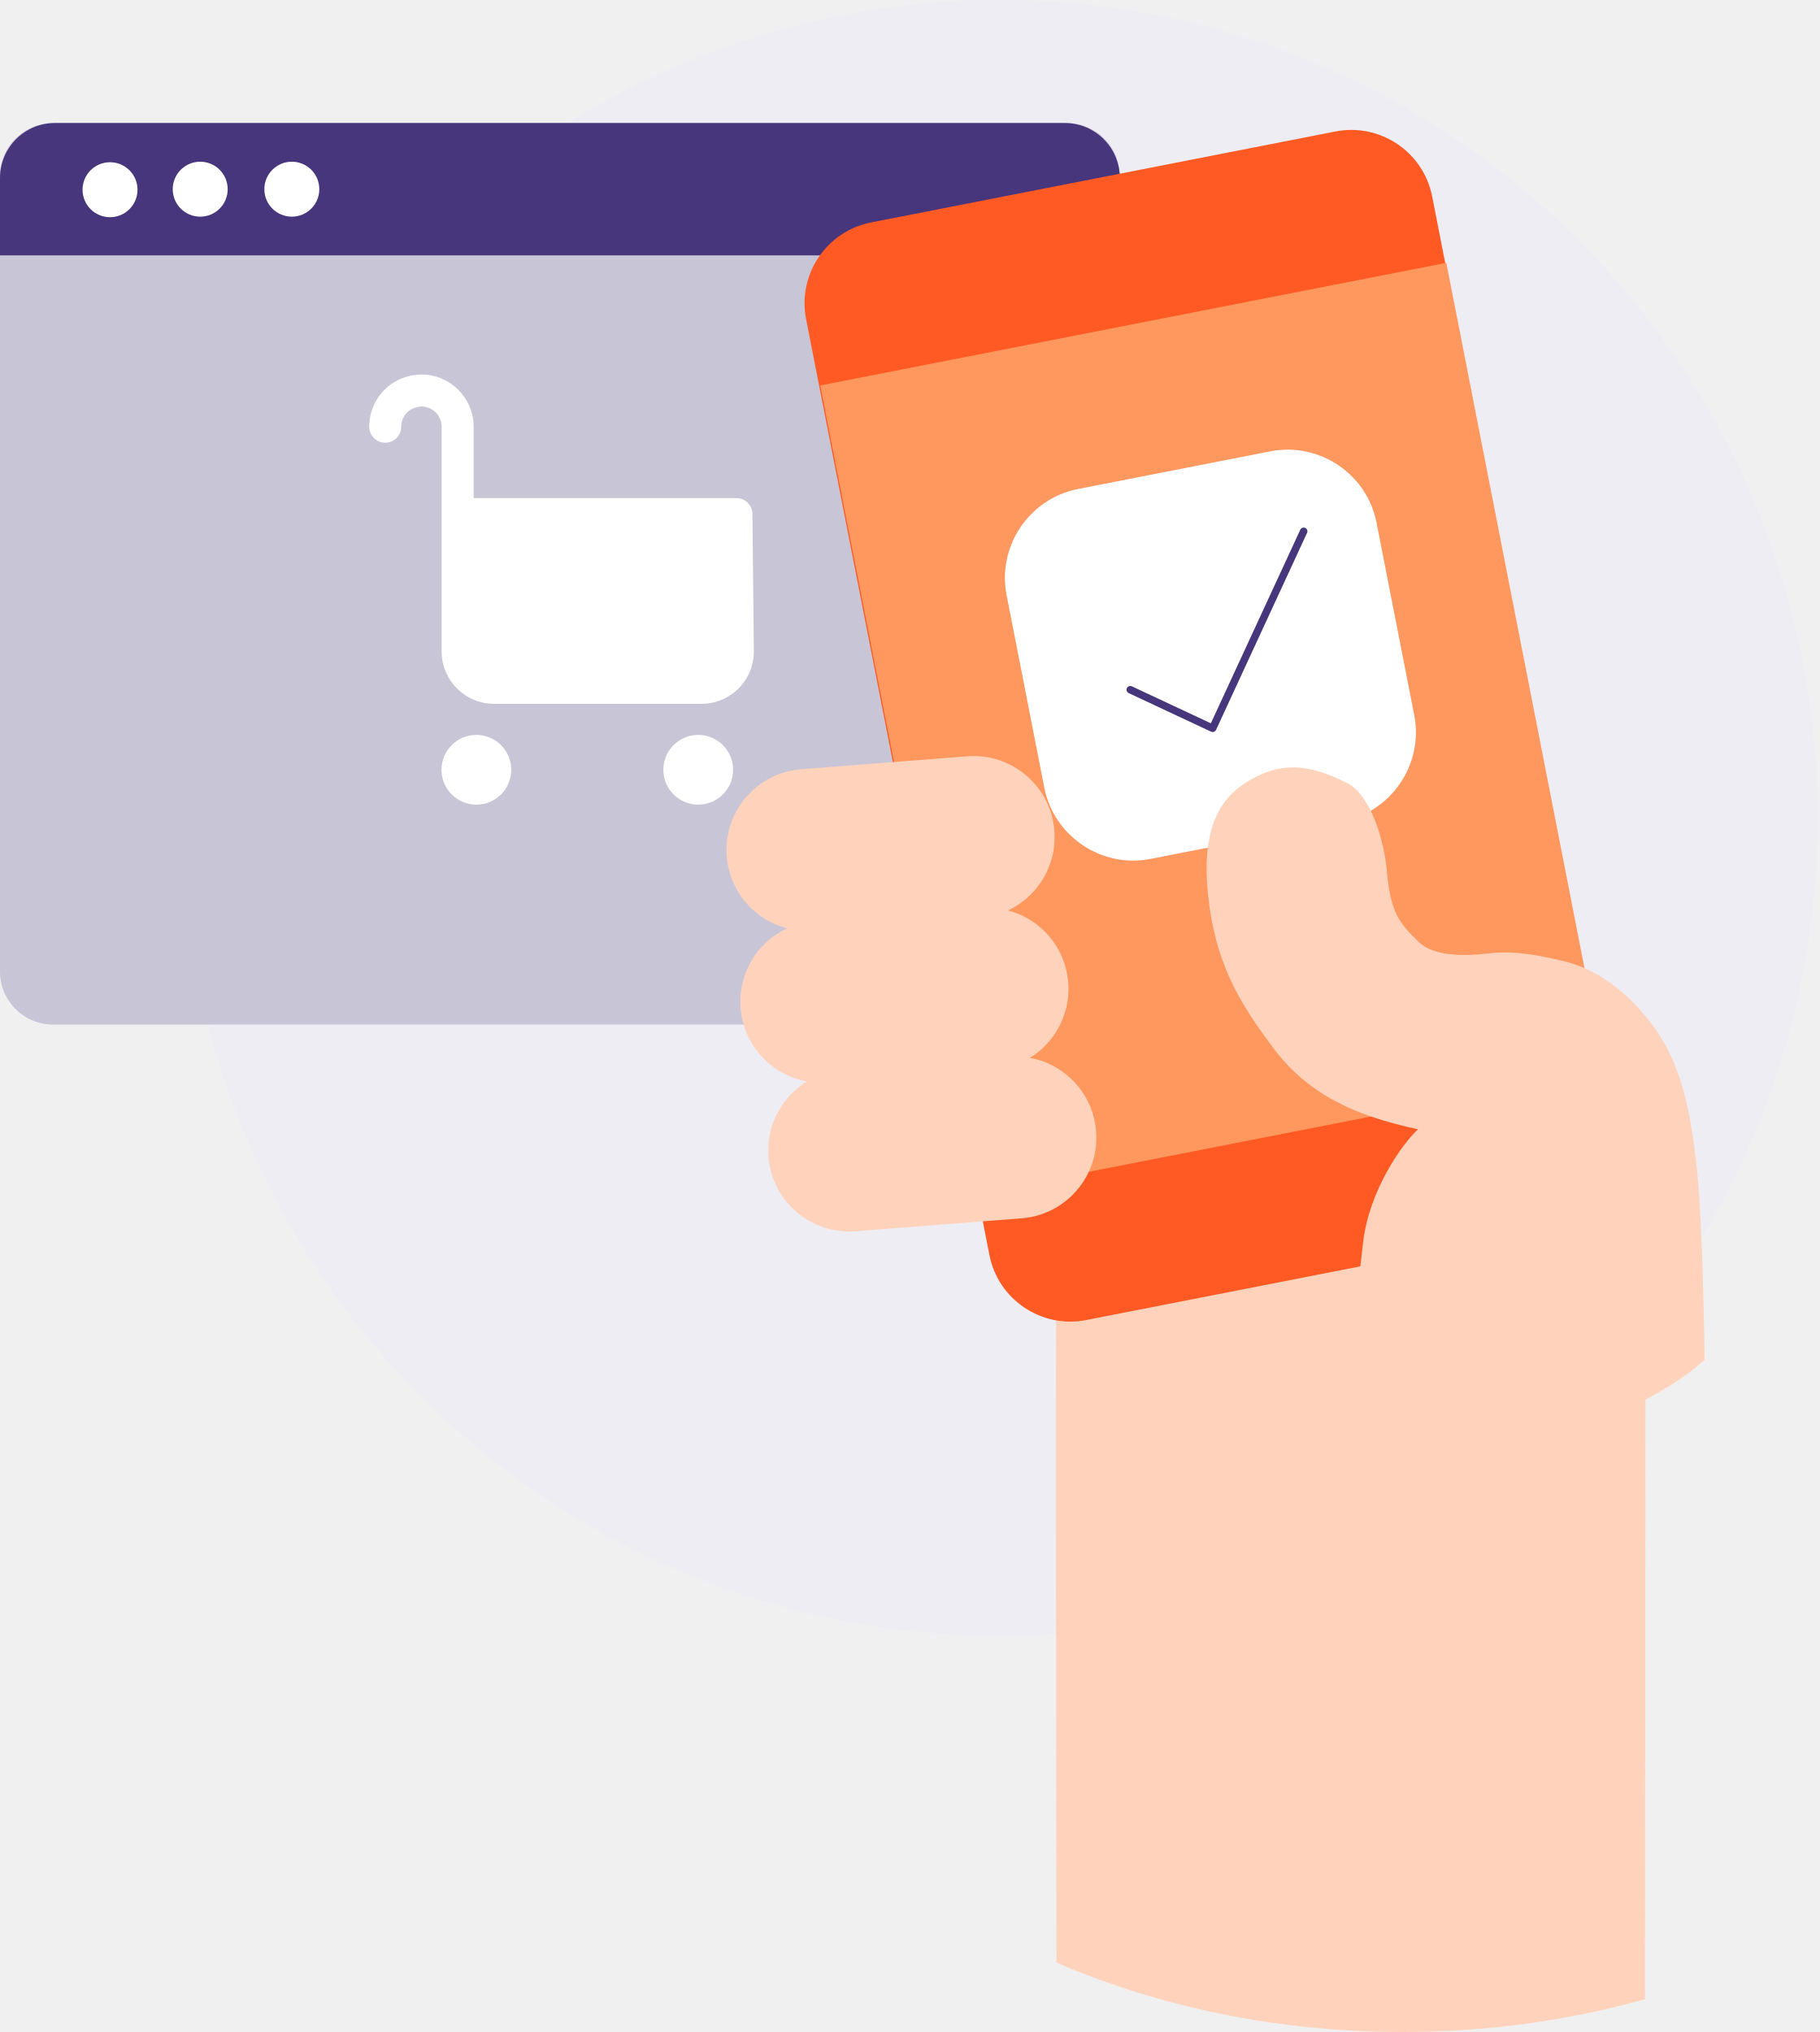
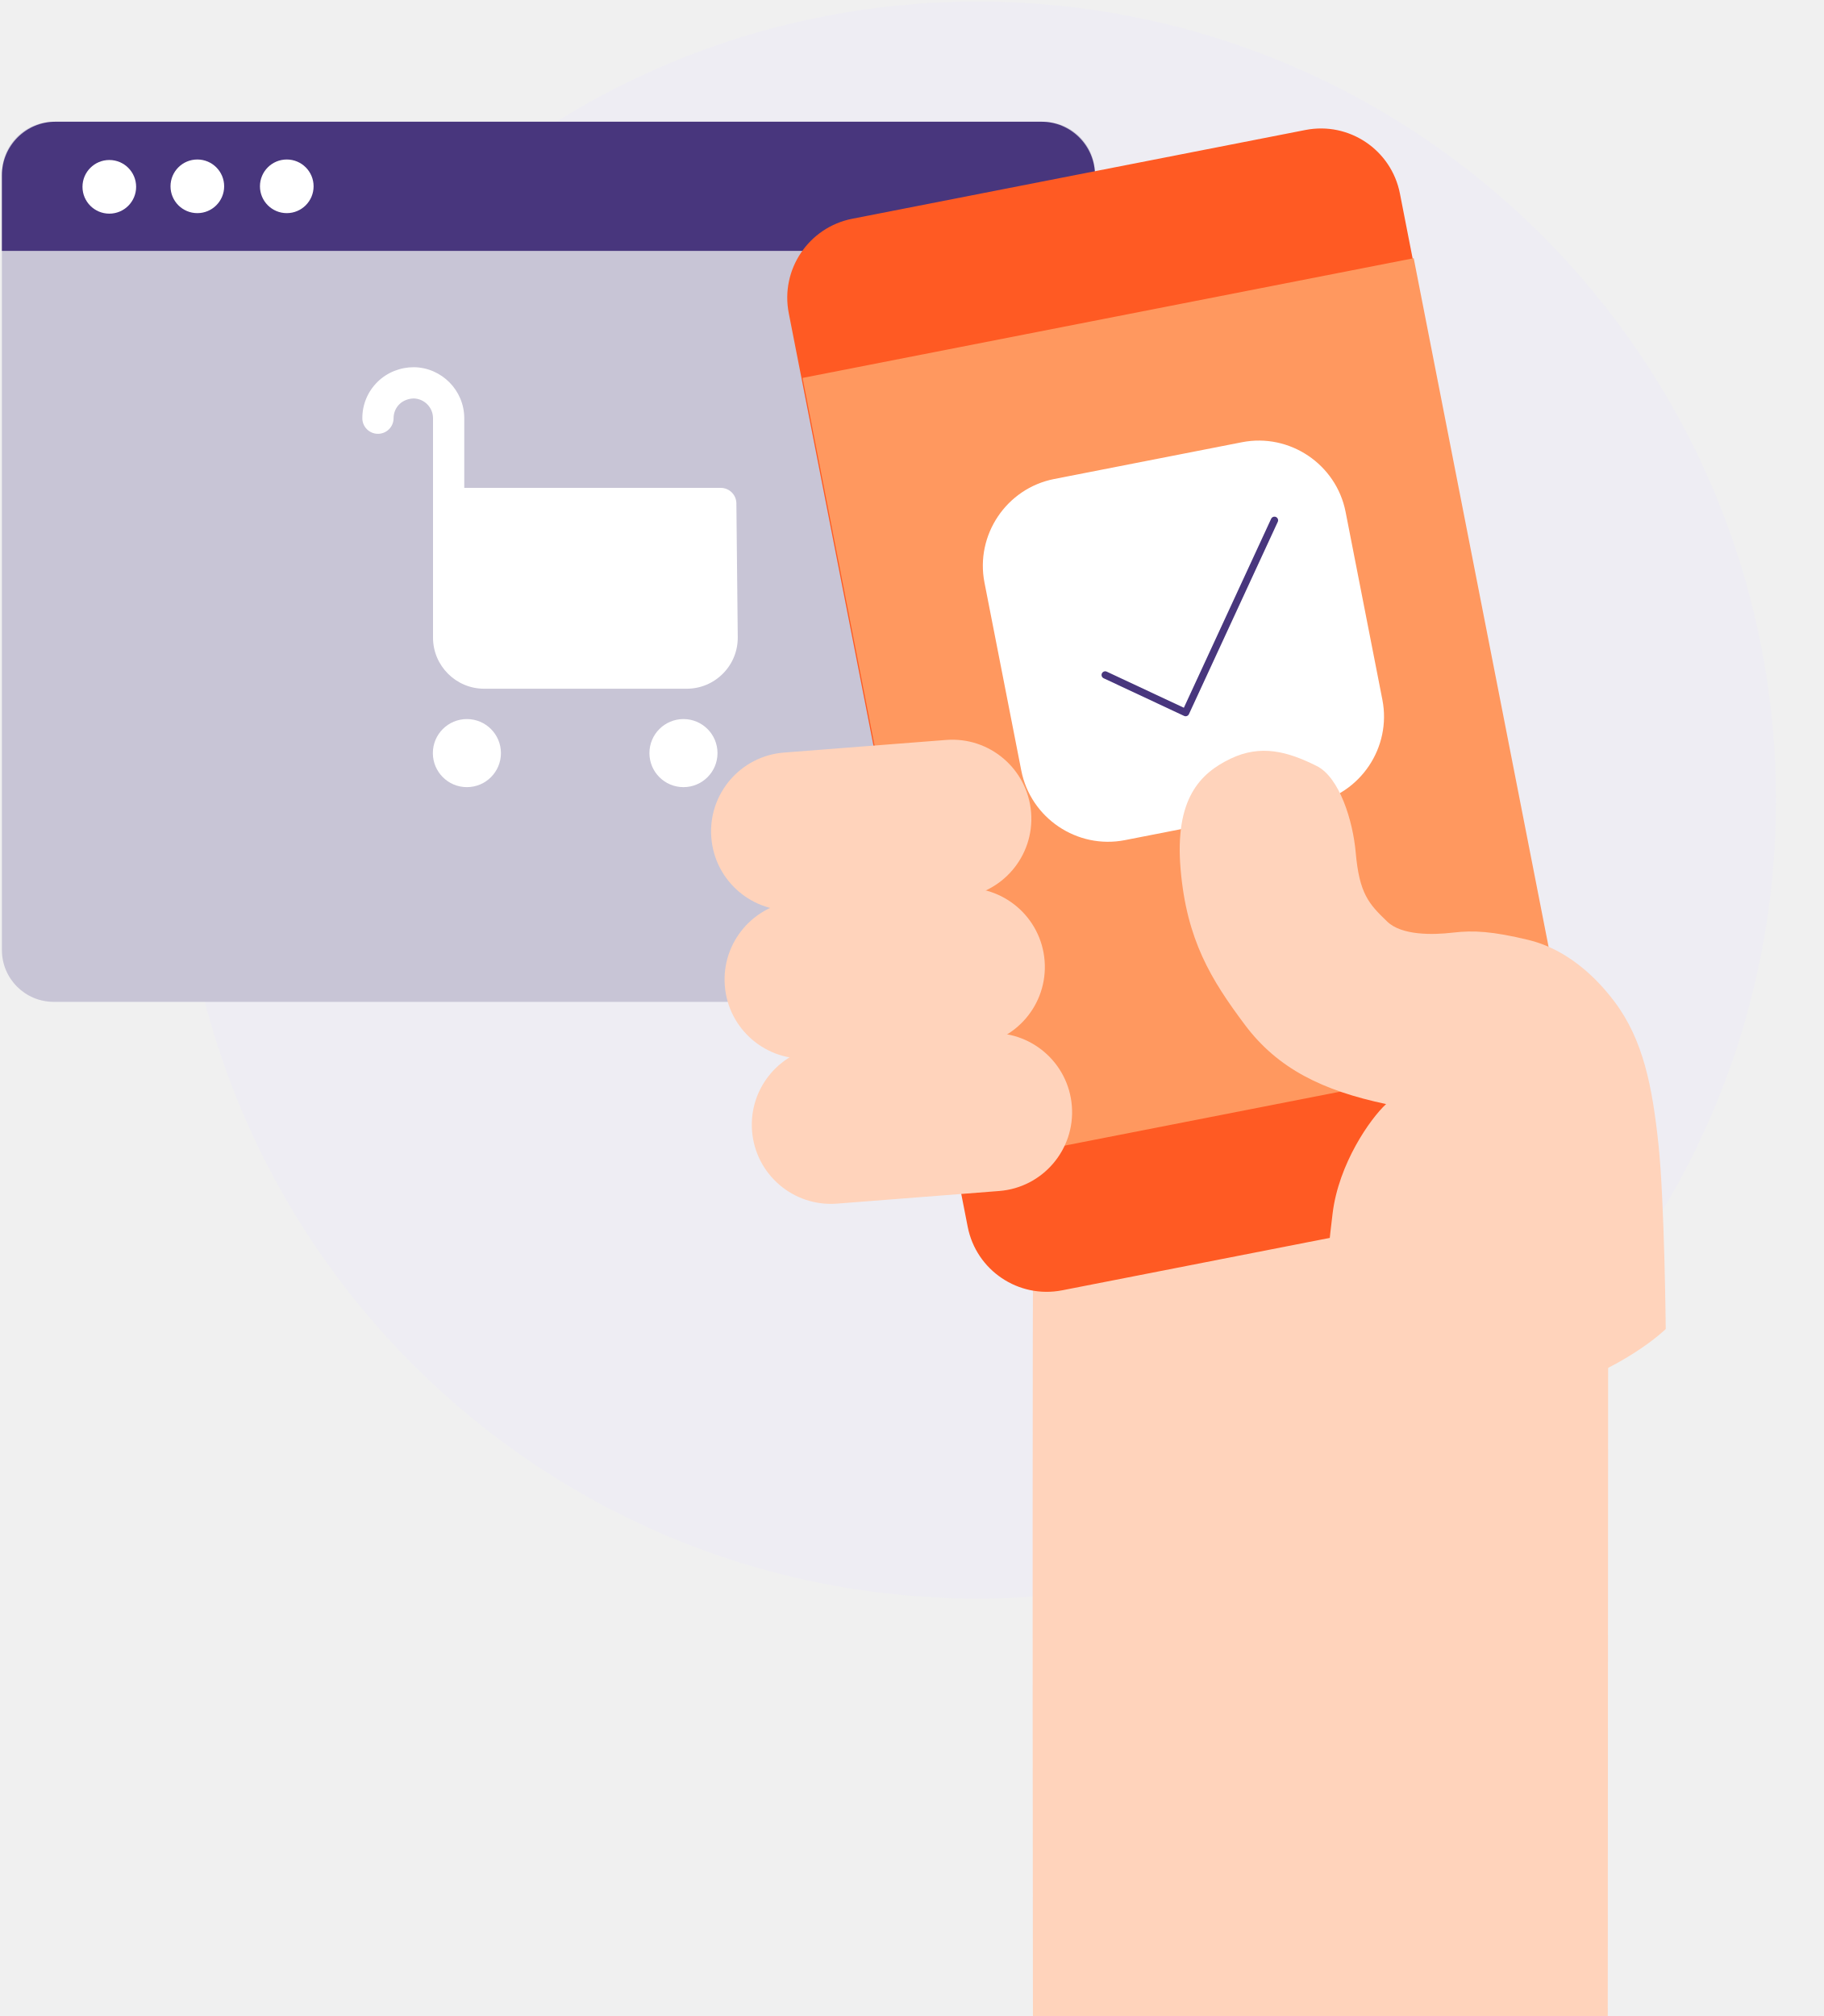
- <svg xmlns="http://www.w3.org/2000/svg" width="325" height="363" viewBox="0 0 325 363" fill="none">
-   <path d="M324.65 146.109C324.65 226.803 259.234 292.219 178.54 292.219C97.847 292.219 32.431 226.803 32.431 146.109C32.431 65.416 97.847 0 178.54 0C259.234 0 324.65 65.416 324.65 146.109Z" fill="#EEEDF3" />
-   <path d="M190.549 183.03H9.479C4.243 183.03 0 178.787 0 173.551V31.456C0 26.221 4.243 21.977 9.479 21.977H190.549C195.783 21.977 200.028 26.221 200.028 31.456V173.551C200.028 178.787 195.783 183.03 190.549 183.03Z" fill="#C8C5D6" />
-   <path d="M190.21 21.977H9.818C4.395 21.977 0 26.372 0 31.794V45.617H200.028V31.794C200.028 26.372 195.633 21.977 190.21 21.977Z" fill="#48367D" />
-   <path d="M24.562 33.891C24.562 36.601 22.366 38.799 19.655 38.799C16.944 38.799 14.745 36.601 14.745 33.891C14.745 31.18 16.944 28.982 19.655 28.982C22.366 28.982 24.562 31.18 24.562 33.891Z" fill="white" />
-   <path d="M40.671 33.797C40.671 36.508 38.473 38.706 35.764 38.706C33.051 38.706 30.854 36.508 30.854 33.797C30.854 31.086 33.051 28.889 35.764 28.889C38.473 28.889 40.671 31.086 40.671 33.797Z" fill="white" />
-   <path d="M57.037 33.797C57.037 36.508 54.839 38.706 52.13 38.706C49.419 38.706 47.22 36.508 47.22 33.797C47.22 31.086 49.419 28.889 52.13 28.889C54.839 28.889 57.037 31.086 57.037 33.797Z" fill="white" />
-   <path d="M91.319 137.514C91.319 140.953 88.529 143.743 85.09 143.743C81.649 143.743 78.861 140.953 78.861 137.514C78.861 134.073 81.649 131.285 85.09 131.285C88.529 131.285 91.319 134.073 91.319 137.514Z" fill="white" />
-   <path d="M130.95 137.514C130.95 140.953 128.16 143.743 124.721 143.743C121.281 143.743 118.492 140.953 118.492 137.514C118.492 134.073 121.281 131.285 124.721 131.285C128.16 131.285 130.95 134.073 130.95 137.514Z" fill="white" />
-   <path d="M125.301 125.732H88.245C83.087 125.732 78.89 121.534 78.89 116.377V76.227C78.89 74.261 77.291 72.644 75.326 72.618C74.438 72.644 73.438 72.978 72.745 73.663C72.053 74.344 71.674 75.254 71.674 76.227C71.674 77.807 70.394 79.087 68.814 79.087C67.233 79.087 65.955 77.807 65.955 76.227C65.955 73.716 66.938 71.362 68.726 69.594C70.514 67.829 72.936 66.896 75.396 66.899C80.476 66.964 84.609 71.147 84.609 76.227V88.981H131.546C133.112 88.981 134.388 90.243 134.406 91.81L134.657 116.287C134.68 118.809 133.715 121.177 131.946 122.964C130.175 124.749 127.815 125.732 125.301 125.732Z" fill="white" />
-   <path d="M188.83 197.383C188.437 215.34 188.714 350.598 188.714 350.598C207.057 358.5 228.133 363 250.557 363C265.746 363 280.317 360.932 293.84 357.144L293.958 197.383L236.785 167.972C236.785 167.972 189.648 160.009 188.83 197.383Z" fill="#FFD3BB" />
-   <path d="M276.949 219.573L194.022 235.816C186.04 237.379 178.299 232.174 176.736 224.192L143.992 57.018C142.428 49.034 147.633 41.295 155.615 39.732L238.542 23.489C246.526 21.925 254.265 27.129 255.829 35.112L288.573 202.287C290.136 210.269 284.933 218.009 276.949 219.573Z" fill="#FF5A23" />
-   <path d="M286.624 191.288L174.787 213.194L146.517 68.859L258.354 46.954L286.624 191.288Z" fill="#FF985F" />
-   <path d="M175.035 163.962L145.367 166.269C137.398 166.89 130.437 160.933 129.817 152.964C129.196 144.995 135.156 138.034 143.122 137.415L172.791 135.107C180.758 134.485 187.719 140.443 188.339 148.41C188.96 156.381 183.003 163.342 175.035 163.962Z" fill="#FFD3BB" />
-   <path d="M177.506 191.075L147.838 193.381C139.869 194.002 132.908 188.045 132.288 180.076C131.667 172.106 137.624 165.147 145.593 164.526L175.261 162.219C183.229 161.597 190.19 167.556 190.811 175.523C191.431 183.492 185.475 190.454 177.506 191.075Z" fill="#FFD3BB" />
-   <path d="M182.491 217.644L152.822 219.953C144.856 220.571 137.891 214.615 137.272 206.648C136.653 198.679 142.61 191.718 150.577 191.098L180.247 188.79C188.213 188.169 195.176 194.127 195.796 202.094C196.417 210.062 190.459 217.025 182.491 217.644Z" fill="#FFD3BB" />
-   <path d="M239.873 146.708L205.496 153.44C196.777 155.147 188.247 149.411 186.539 140.692L179.807 106.314C178.1 97.596 183.836 89.065 192.555 87.358L226.933 80.625C235.651 78.918 244.182 84.655 245.889 93.373L252.621 127.751C254.329 136.47 248.592 145 239.873 146.708Z" fill="white" />
-   <path d="M201.897 123.212L216.617 130.102L232.871 94.914" stroke="#48367D" stroke-width="1.335" stroke-linecap="round" stroke-linejoin="round" />
-   <path d="M224.82 138.544C219.258 141.214 214.585 145.886 215.698 158.791C216.81 171.696 221.257 178.96 227.49 187.271C233.498 195.281 241.73 199.286 253.3 201.734C250.408 204.404 244.623 212.636 243.51 221.759C242.398 230.881 241.73 239.336 241.73 239.336C241.73 239.336 265.315 259.806 281.113 255.134C296.91 250.461 304.475 242.896 304.475 242.896C304.475 242.896 304.253 219.534 303.14 209.076C302.028 198.619 300.391 190.058 295.13 183.044C290.458 176.814 284.895 173.031 279.333 171.696C272.753 170.117 269.32 169.916 265.538 170.361C261.755 170.806 256.148 170.875 253.523 168.359C250.112 165.09 248.405 163.241 247.738 155.676C247.229 149.91 244.773 141.956 240.618 139.879C235.278 137.209 230.383 135.874 224.82 138.544Z" fill="#FFD3BB" />
+ <svg xmlns="http://www.w3.org/2000/svg" width="750" height="829" viewBox="0 0 750 829" fill="none">
+   <path d="M730.335 329.001C730.335 510.335 583.334 657.337 402 657.337C220.666 657.337 73.664 510.335 73.664 329.001C73.664 147.667 220.666 0.666 402 0.666C583.334 0.666 730.335 147.667 730.335 329.001Z" fill="#EEEDF3" />
+   <path d="M428.987 411.969H22.086C10.321 411.969 0.786 402.433 0.786 390.669V71.353C0.786 59.589 10.321 50.053 22.086 50.053H428.987C440.748 50.053 450.287 59.589 450.287 71.353V390.669C450.287 402.433 440.748 411.969 428.987 411.969Z" fill="#C8C5D6" />
+   <path d="M428.223 50.053H22.849C10.662 50.053 0.786 59.929 0.786 72.113V103.175H450.287V72.113C450.287 59.929 440.411 50.053 428.223 50.053Z" fill="#48367D" />
+   <path d="M55.981 76.824C55.981 82.916 51.047 87.854 44.955 87.854C38.863 87.854 33.921 82.916 33.921 76.824C33.921 70.732 38.863 65.794 44.955 65.794C51.047 65.794 55.981 70.732 55.981 76.824Z" fill="white" />
+   <path d="M92.18 76.614C92.18 82.706 87.242 87.644 81.154 87.644C75.059 87.644 70.121 82.706 70.121 76.614C70.121 70.522 75.059 65.585 81.154 65.585C87.242 65.585 92.18 70.522 92.18 76.614Z" fill="white" />
+   <path d="M128.958 76.614C128.958 82.706 124.02 87.644 117.932 87.644C111.84 87.644 106.899 82.706 106.899 76.614C106.899 70.522 111.84 65.585 117.932 65.585C124.02 65.585 128.958 70.522 128.958 76.614Z" fill="white" />
+   <path d="M205.997 309.684C205.997 317.413 199.728 323.682 192 323.682C184.268 323.682 178.002 317.413 178.002 309.684C178.002 301.952 184.268 295.687 192 295.687C199.728 295.687 205.997 301.952 205.997 309.684Z" fill="white" />
+   <path d="M295.056 309.684C295.056 317.413 288.787 323.682 281.059 323.682C273.327 323.682 267.061 317.413 267.061 309.684C267.061 301.952 273.327 295.687 281.059 295.687C288.787 295.687 295.056 301.952 295.056 309.684Z" fill="white" />
+   <path d="M282.362 283.209H199.09C187.499 283.209 178.067 273.777 178.067 262.186V171.963C178.067 167.543 174.475 163.911 170.058 163.851C168.063 163.911 165.816 164.66 164.258 166.201C162.703 167.731 161.851 169.776 161.851 171.963C161.851 175.513 158.975 178.388 155.425 178.388C151.872 178.388 149 175.513 149 171.963C149 166.318 151.208 161.029 155.226 157.056C159.245 153.091 164.687 150.993 170.215 151C181.631 151.146 190.918 160.546 190.918 171.963V200.622H296.395C299.914 200.622 302.782 203.458 302.821 206.98L303.385 261.983C303.439 267.653 301.27 272.974 297.294 276.989C293.314 281.001 288.01 283.209 282.362 283.209Z" fill="white" />
+   <path d="M425.124 463.117C424.24 514.733 424.862 903.515 424.862 903.515C466.082 926.229 513.445 939.164 563.836 939.164C597.969 939.164 630.711 933.219 661.1 922.333L661.365 463.117L532.888 378.576C532.888 378.576 426.961 355.688 425.124 463.117Z" fill="#FFD3BB" />
+   <path d="M623.144 494.088L436.79 530.589C418.853 534.102 401.458 522.405 397.945 504.468L324.362 128.796C320.848 110.855 332.546 93.464 350.483 89.951L536.836 53.45C554.776 49.936 572.167 61.63 575.681 79.57L649.264 455.243C652.777 473.18 641.084 490.574 623.144 494.088Z" fill="#FF5A23" />
+   <path d="M644.885 430.527L393.566 479.753L330.037 155.406L581.356 106.181L644.885 430.527Z" fill="#FF985F" />
+   <path d="M394.122 369.12L327.453 374.304C309.546 375.698 293.903 362.312 292.509 344.405C291.114 326.498 304.507 310.854 322.408 309.464L389.08 304.276C406.983 302.879 422.626 316.268 424.02 334.172C425.415 352.083 412.029 367.725 394.122 369.12Z" fill="#FFD3BB" />
+   <path d="M399.676 430.046L333.006 435.23C315.099 436.625 299.457 423.238 298.062 405.331C296.667 387.421 310.054 371.782 327.961 370.387L394.63 365.203C412.537 363.805 428.18 377.195 429.574 395.099C430.968 413.006 417.583 428.652 399.676 430.046Z" fill="#FFD3BB" />
+   <path d="M410.879 489.753L344.207 494.941C326.306 496.331 310.653 482.947 309.263 465.043C307.871 447.135 321.258 431.492 339.162 430.098L405.834 424.914C423.737 423.517 439.384 436.905 440.778 454.809C442.172 472.716 428.783 488.363 410.879 489.753Z" fill="#FFD3BB" />
+   <path d="M539.827 330.346L462.574 345.474C442.981 349.311 423.811 336.42 419.975 316.827L404.846 239.574C401.009 219.981 413.901 200.811 433.493 196.975L510.746 181.846C530.339 178.009 549.509 190.901 553.346 210.493L568.474 287.746C572.311 307.339 559.42 326.509 539.827 330.346Z" fill="white" />
+   <path d="M454.487 277.547L487.566 293.03L524.092 213.955" stroke="#48367D" stroke-width="3" stroke-linecap="round" stroke-linejoin="round" />
+   <path d="M506 312C493.5 318 483 328.5 485.5 357.5C488 386.5 497.993 402.824 512 421.5C525.5 439.5 544 448.5 570 454C563.5 460 550.5 478.5 548 499C545.5 519.5 544 538.5 544 538.5C544 538.5 597 584.5 632.5 574C668 563.5 685 546.5 685 546.5C685 546.5 684.5 494 682 470.5C679.5 447 675.822 427.763 664 412C653.5 398 641 389.5 628.5 386.5C613.713 382.951 606 382.5 597.5 383.5C589 384.5 576.4 384.654 570.5 379C562.836 371.655 559 367.5 557.5 350.5C556.357 337.541 550.838 319.669 541.5 315C529.5 309 518.5 306 506 312Z" fill="#FFD3BB" />
</svg>
